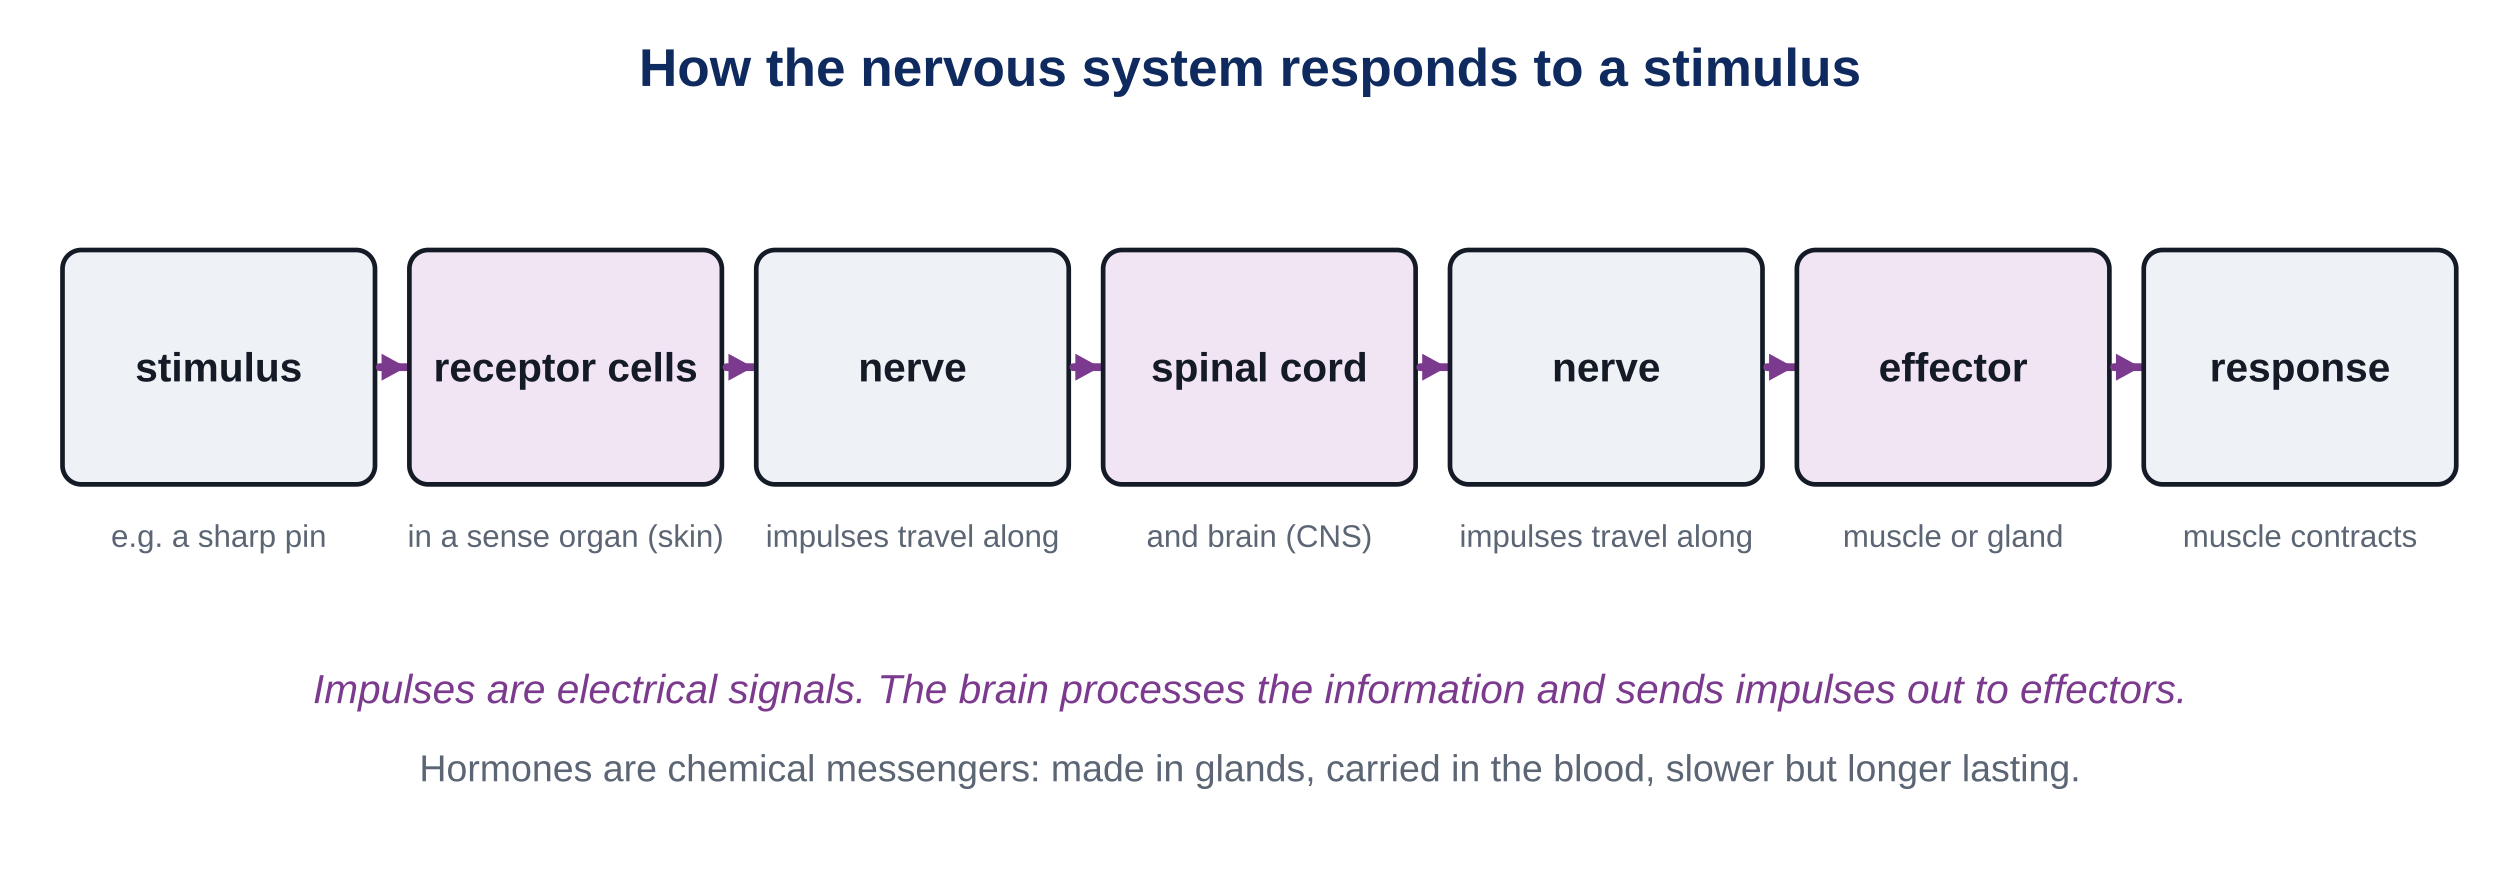
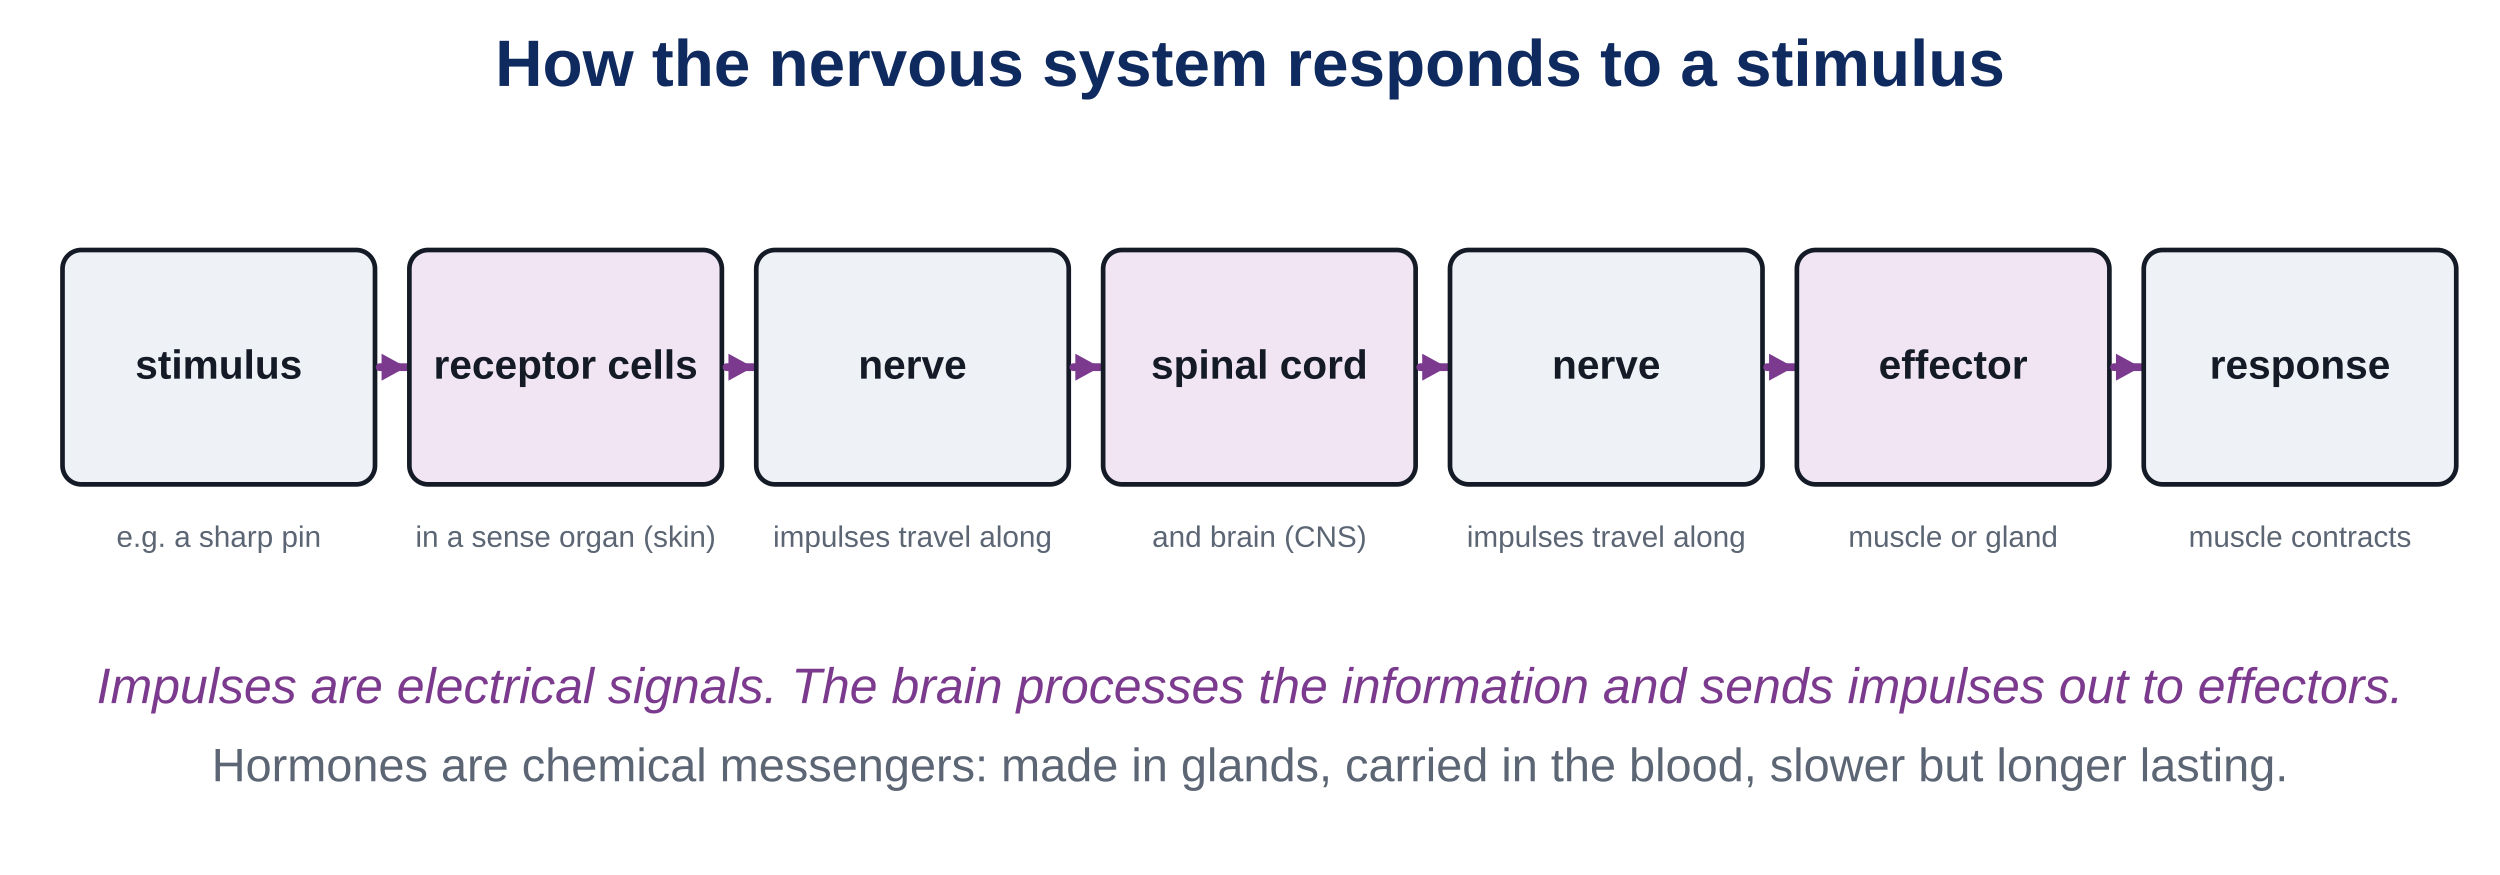
<svg xmlns="http://www.w3.org/2000/svg" width="1600" height="560" viewBox="0 0 1600 560">
  <rect x="0" y="0" width="1600" height="560" fill="#FFFFFF" />
-   <text x="800" y="55" font-family="Liberation Sans, Arial, Helvetica, sans-serif" font-size="34" text-anchor="middle" font-weight="bold" fill="#0F2A5F">How the nervous system responds to a stimulus</text>
+   <text x="800" y="55" font-family="Liberation Sans, Arial, Helvetica, sans-serif" font-size="42" text-anchor="middle" font-weight="bold" fill="#0F2A5F">How the nervous system responds to a stimulus</text>
  <rect x="40" y="160" width="200" height="150" rx="12" fill="#EEF1F5" stroke="#141B26" stroke-width="3" />
-   <text x="140.0" y="244.1" font-family="Liberation Sans, Arial, Helvetica, sans-serif" font-size="26" text-anchor="middle" font-weight="bold" fill="#141B26">stimulus</text>
-   <text x="140" y="350" font-family="Liberation Sans, Arial, Helvetica, sans-serif" font-size="20" text-anchor="middle" font-weight="normal" fill="#5B6574">e.g. a sharp pin</text>
+   <text x="140.0" y="242.35" font-family="Liberation Sans, Arial, Helvetica, sans-serif" font-size="26" text-anchor="middle" font-weight="bold" fill="#141B26">stimulus</text>
+   <text x="140" y="350" font-family="Liberation Sans, Arial, Helvetica, sans-serif" font-size="19" text-anchor="middle" font-weight="normal" fill="#5B6574">e.g. a sharp pin</text>
  <line x1="243" y1="235" x2="260" y2="235" stroke="#7B3A8E" stroke-width="5" stroke-linecap="round" />
  <polygon points="260,235 244.204,243.63 244.204,226.37" fill="#7B3A8E" />
  <rect x="262" y="160" width="200" height="150" rx="12" fill="#F1E5F4" stroke="#141B26" stroke-width="3" />
-   <text x="362.0" y="244.1" font-family="Liberation Sans, Arial, Helvetica, sans-serif" font-size="26" text-anchor="middle" font-weight="bold" fill="#141B26">receptor cells</text>
-   <text x="362" y="350" font-family="Liberation Sans, Arial, Helvetica, sans-serif" font-size="20" text-anchor="middle" font-weight="normal" fill="#5B6574">in a sense organ (skin)</text>
+   <text x="362.0" y="242.35" font-family="Liberation Sans, Arial, Helvetica, sans-serif" font-size="26" text-anchor="middle" font-weight="bold" fill="#141B26">receptor cells</text>
+   <text x="362" y="350" font-family="Liberation Sans, Arial, Helvetica, sans-serif" font-size="19" text-anchor="middle" font-weight="normal" fill="#5B6574">in a sense organ (skin)</text>
  <line x1="465" y1="235" x2="482" y2="235" stroke="#7B3A8E" stroke-width="5" stroke-linecap="round" />
  <polygon points="482,235 466.204,243.63 466.204,226.37" fill="#7B3A8E" />
  <rect x="484" y="160" width="200" height="150" rx="12" fill="#EEF1F5" stroke="#141B26" stroke-width="3" />
-   <text x="584.0" y="244.1" font-family="Liberation Sans, Arial, Helvetica, sans-serif" font-size="26" text-anchor="middle" font-weight="bold" fill="#141B26">nerve</text>
-   <text x="584" y="350" font-family="Liberation Sans, Arial, Helvetica, sans-serif" font-size="20" text-anchor="middle" font-weight="normal" fill="#5B6574">impulses travel along</text>
+   <text x="584.0" y="242.35" font-family="Liberation Sans, Arial, Helvetica, sans-serif" font-size="26" text-anchor="middle" font-weight="bold" fill="#141B26">nerve</text>
+   <text x="584" y="350" font-family="Liberation Sans, Arial, Helvetica, sans-serif" font-size="19" text-anchor="middle" font-weight="normal" fill="#5B6574">impulses travel along</text>
  <line x1="687" y1="235" x2="704" y2="235" stroke="#7B3A8E" stroke-width="5" stroke-linecap="round" />
  <polygon points="704,235 688.204,243.63 688.204,226.37" fill="#7B3A8E" />
  <rect x="706" y="160" width="200" height="150" rx="12" fill="#F1E5F4" stroke="#141B26" stroke-width="3" />
-   <text x="806.0" y="244.1" font-family="Liberation Sans, Arial, Helvetica, sans-serif" font-size="26" text-anchor="middle" font-weight="bold" fill="#141B26">spinal cord</text>
-   <text x="806" y="350" font-family="Liberation Sans, Arial, Helvetica, sans-serif" font-size="20" text-anchor="middle" font-weight="normal" fill="#5B6574">and brain (CNS)</text>
+   <text x="806.0" y="242.35" font-family="Liberation Sans, Arial, Helvetica, sans-serif" font-size="26" text-anchor="middle" font-weight="bold" fill="#141B26">spinal cord</text>
+   <text x="806" y="350" font-family="Liberation Sans, Arial, Helvetica, sans-serif" font-size="19" text-anchor="middle" font-weight="normal" fill="#5B6574">and brain (CNS)</text>
  <line x1="909" y1="235" x2="926" y2="235" stroke="#7B3A8E" stroke-width="5" stroke-linecap="round" />
  <polygon points="926,235 910.204,243.63 910.204,226.37" fill="#7B3A8E" />
  <rect x="928" y="160" width="200" height="150" rx="12" fill="#EEF1F5" stroke="#141B26" stroke-width="3" />
-   <text x="1028.0" y="244.1" font-family="Liberation Sans, Arial, Helvetica, sans-serif" font-size="26" text-anchor="middle" font-weight="bold" fill="#141B26">nerve</text>
-   <text x="1028" y="350" font-family="Liberation Sans, Arial, Helvetica, sans-serif" font-size="20" text-anchor="middle" font-weight="normal" fill="#5B6574">impulses travel along</text>
+   <text x="1028.0" y="242.35" font-family="Liberation Sans, Arial, Helvetica, sans-serif" font-size="26" text-anchor="middle" font-weight="bold" fill="#141B26">nerve</text>
+   <text x="1028" y="350" font-family="Liberation Sans, Arial, Helvetica, sans-serif" font-size="19" text-anchor="middle" font-weight="normal" fill="#5B6574">impulses travel along</text>
  <line x1="1131" y1="235" x2="1148" y2="235" stroke="#7B3A8E" stroke-width="5" stroke-linecap="round" />
  <polygon points="1148,235 1132.204,243.63 1132.204,226.37" fill="#7B3A8E" />
  <rect x="1150" y="160" width="200" height="150" rx="12" fill="#F1E5F4" stroke="#141B26" stroke-width="3" />
-   <text x="1250.0" y="244.1" font-family="Liberation Sans, Arial, Helvetica, sans-serif" font-size="26" text-anchor="middle" font-weight="bold" fill="#141B26">effector</text>
-   <text x="1250" y="350" font-family="Liberation Sans, Arial, Helvetica, sans-serif" font-size="20" text-anchor="middle" font-weight="normal" fill="#5B6574">muscle or gland</text>
+   <text x="1250.0" y="242.35" font-family="Liberation Sans, Arial, Helvetica, sans-serif" font-size="26" text-anchor="middle" font-weight="bold" fill="#141B26">effector</text>
+   <text x="1250" y="350" font-family="Liberation Sans, Arial, Helvetica, sans-serif" font-size="19" text-anchor="middle" font-weight="normal" fill="#5B6574">muscle or gland</text>
  <line x1="1353" y1="235" x2="1370" y2="235" stroke="#7B3A8E" stroke-width="5" stroke-linecap="round" />
  <polygon points="1370,235 1354.204,243.63 1354.204,226.37" fill="#7B3A8E" />
  <rect x="1372" y="160" width="200" height="150" rx="12" fill="#EEF1F5" stroke="#141B26" stroke-width="3" />
-   <text x="1472.0" y="244.1" font-family="Liberation Sans, Arial, Helvetica, sans-serif" font-size="26" text-anchor="middle" font-weight="bold" fill="#141B26">response</text>
-   <text x="1472" y="350" font-family="Liberation Sans, Arial, Helvetica, sans-serif" font-size="20" text-anchor="middle" font-weight="normal" fill="#5B6574">muscle contracts</text>
-   <text x="800" y="450" font-family="Liberation Sans, Arial, Helvetica, sans-serif" font-size="26" text-anchor="middle" font-weight="normal" fill="#7B3A8E" font-style="italic">Impulses are electrical signals. The brain processes the information and sends impulses out to effectors.</text>
-   <text x="800" y="500" font-family="Liberation Sans, Arial, Helvetica, sans-serif" font-size="24" text-anchor="middle" font-weight="normal" fill="#5B6574">Hormones are chemical messengers: made in glands, carried in the blood, slower but longer lasting.</text>
+   <text x="1472.0" y="242.35" font-family="Liberation Sans, Arial, Helvetica, sans-serif" font-size="26" text-anchor="middle" font-weight="bold" fill="#141B26">response</text>
+   <text x="1472" y="350" font-family="Liberation Sans, Arial, Helvetica, sans-serif" font-size="19" text-anchor="middle" font-weight="normal" fill="#5B6574">muscle contracts</text>
+   <text x="800" y="450" font-family="Liberation Sans, Arial, Helvetica, sans-serif" font-size="32" text-anchor="middle" font-weight="normal" fill="#7B3A8E" font-style="italic">Impulses are electrical signals. The brain processes the information and sends impulses out to effectors.</text>
+   <text x="800" y="500" font-family="Liberation Sans, Arial, Helvetica, sans-serif" font-size="30" text-anchor="middle" font-weight="normal" fill="#5B6574">Hormones are chemical messengers: made in glands, carried in the blood, slower but longer lasting.</text>
</svg>
